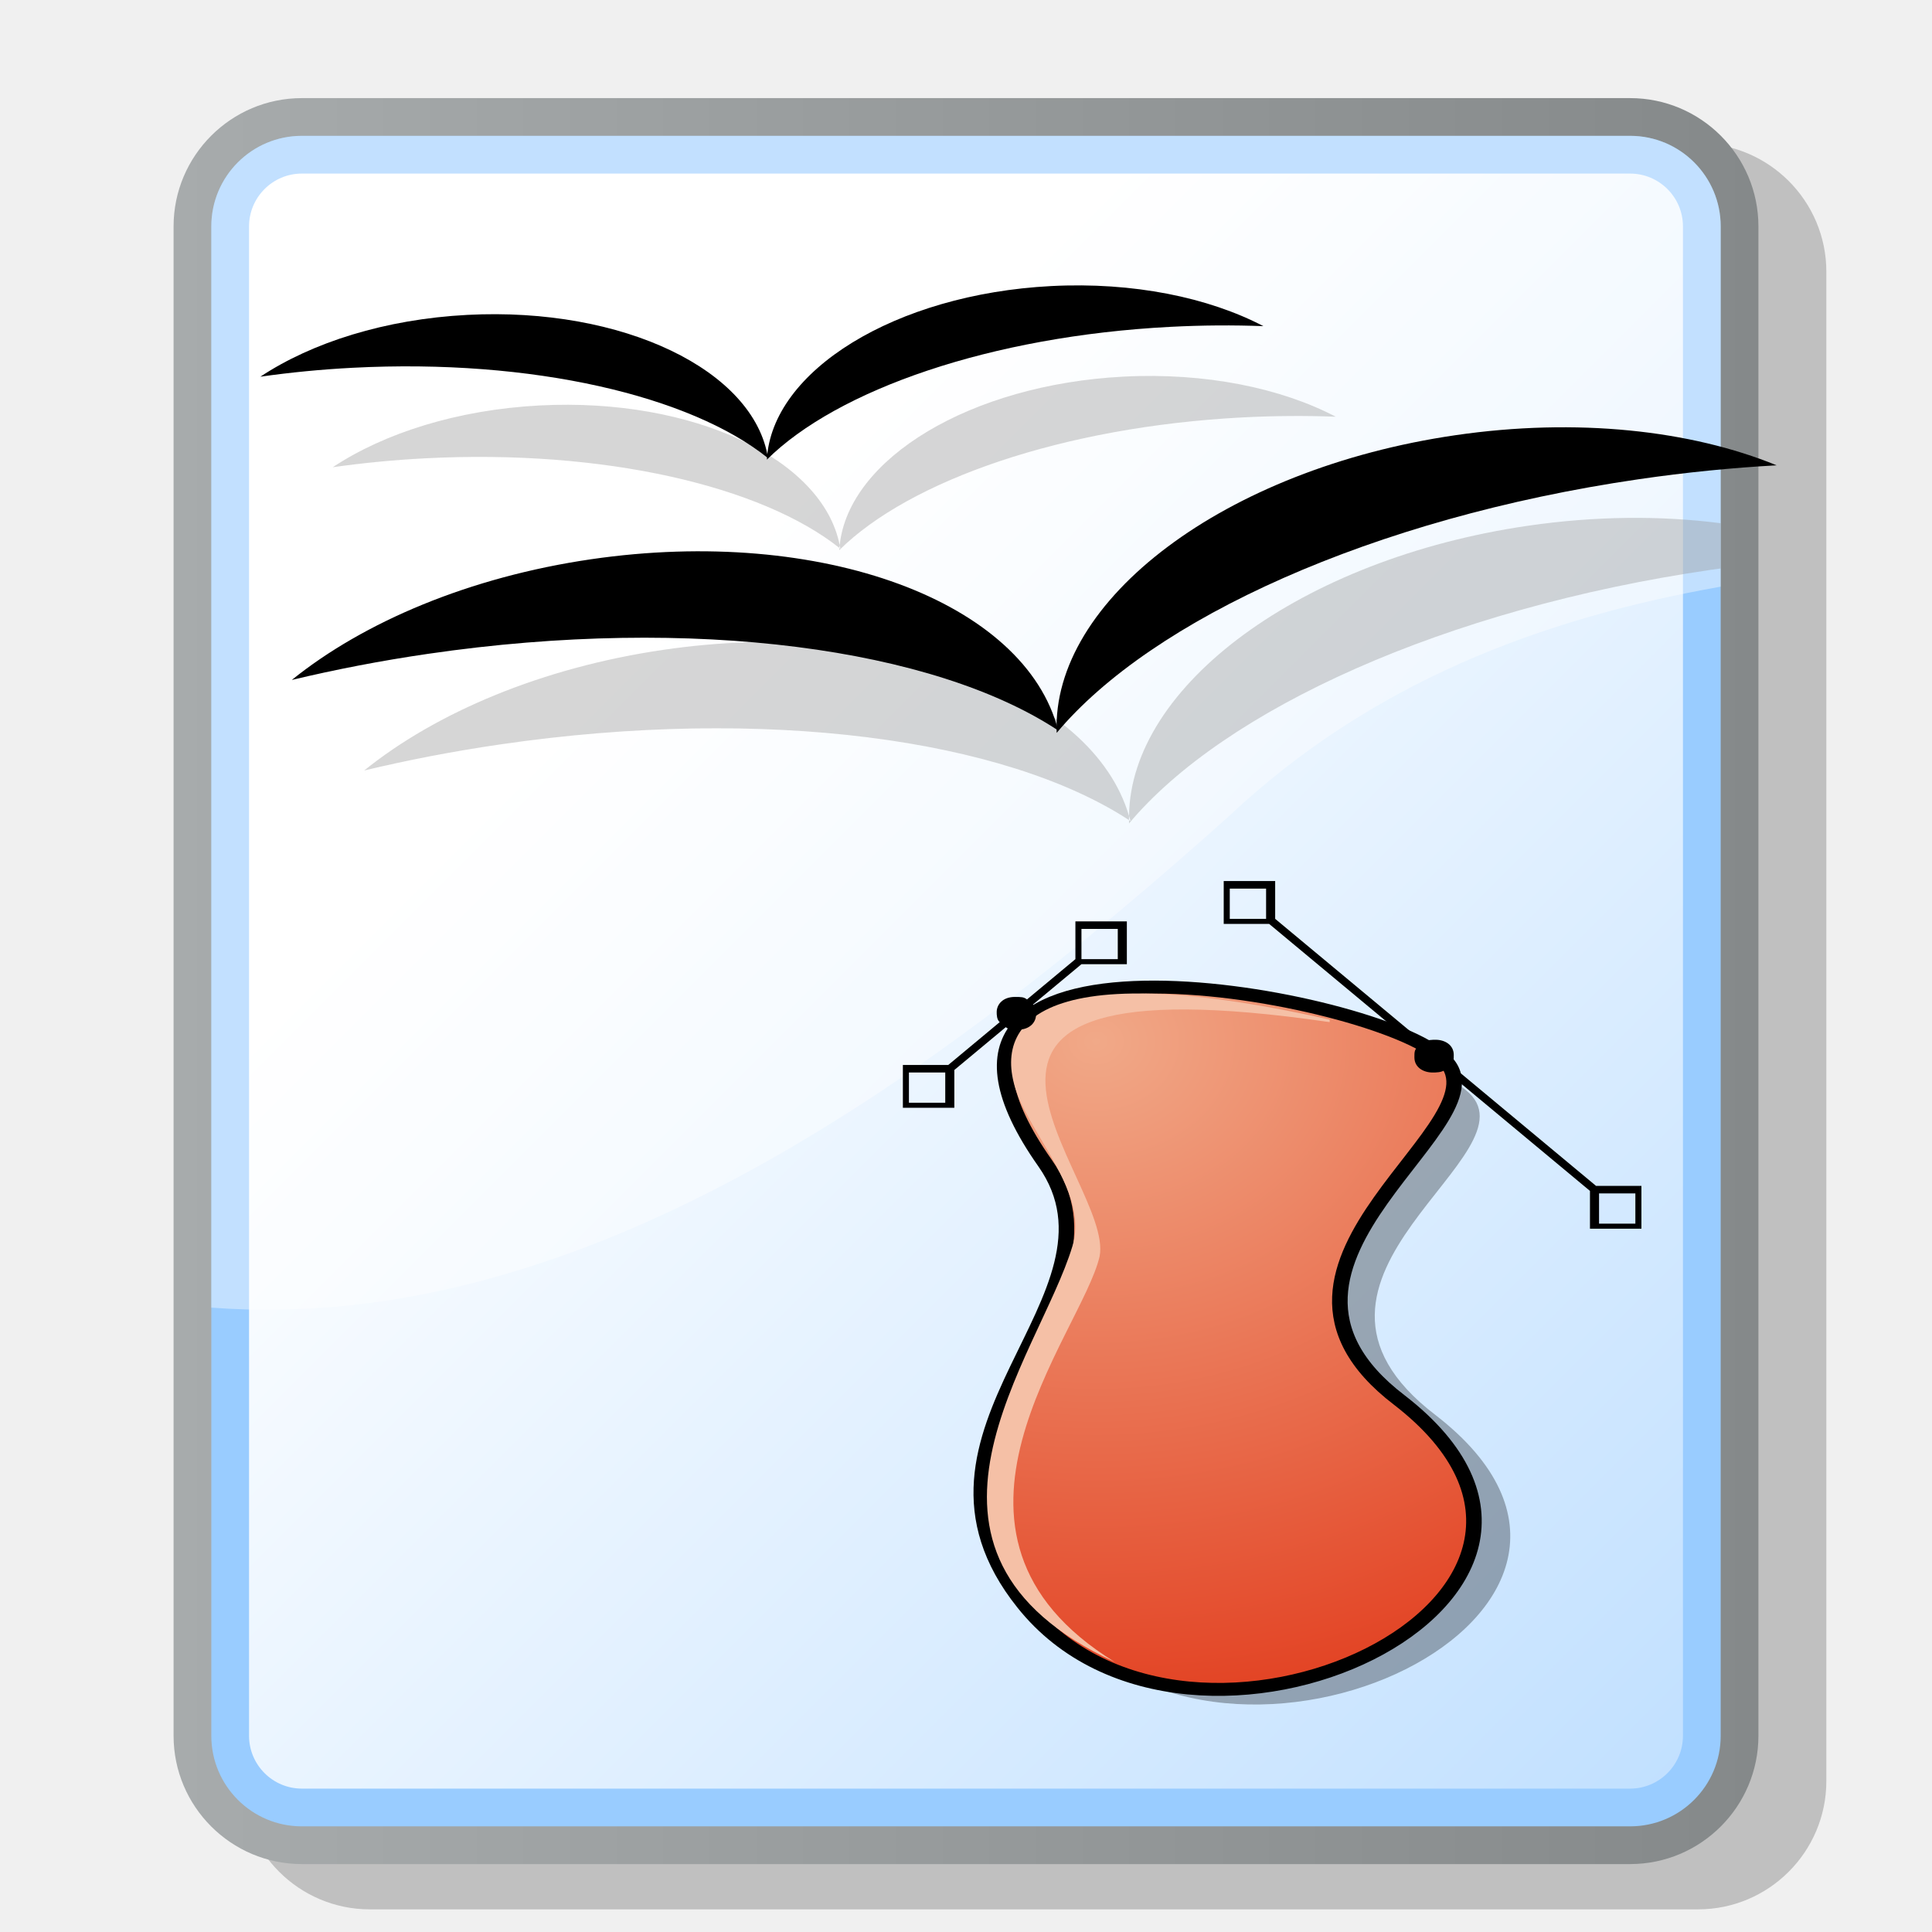
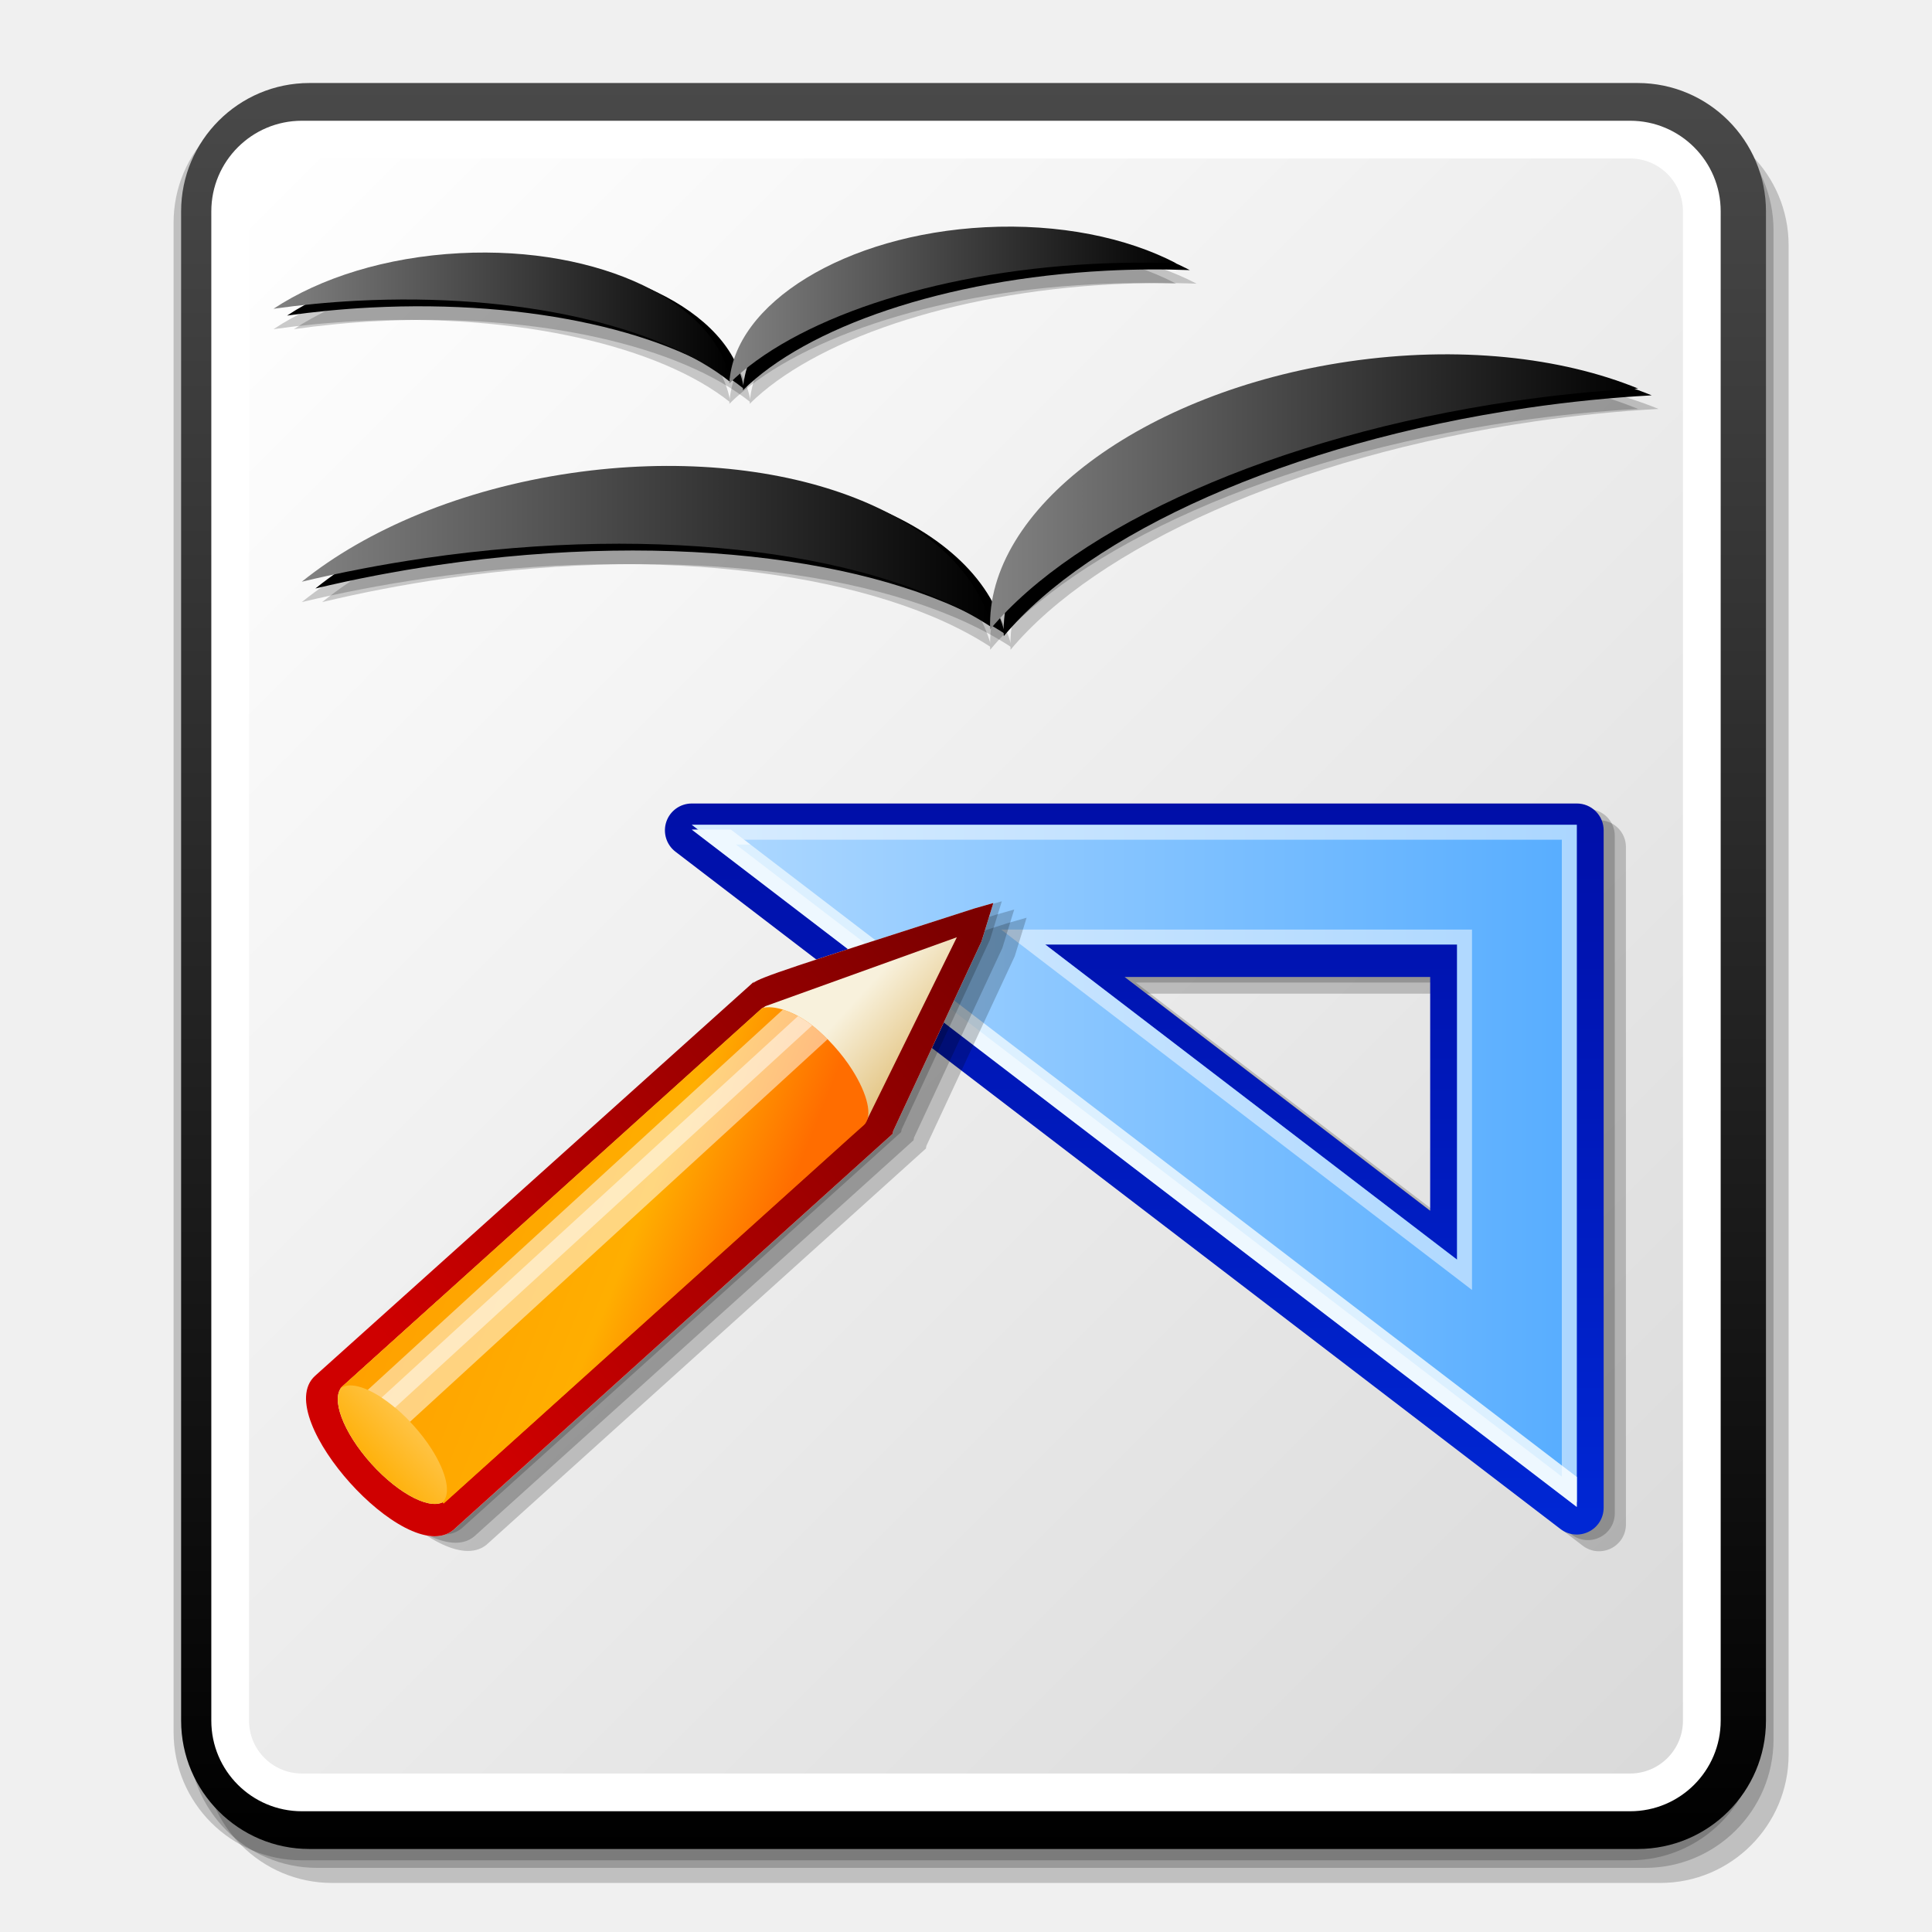
- <svg xmlns="http://www.w3.org/2000/svg" xmlns:ns1="&amp;ns_ai;" ns1:viewOrigin="178 524" ns1:rulerOrigin="-178 -268" ns1:pageBounds="178 524 434 268" width="48pt" height="48pt" viewBox="0 0 256 256" style="overflow:visible;enable-background:new 0 0 256 256" xml:space="preserve" id="svg153">
-   <defs id="defs184" />
-   <g id="Layer_3" ns1:layer="yes" ns1:dimmedPercent="50" ns1:rgbTrio="#4F00FFFF4F00" style="stroke:#000000;">
-     <path ns1:knockout="Off" style="opacity:0.2;stroke:none;" d="M49,19c-9.374,0-17,7.626-17,17v200c0,9.374,7.626,17,17,17h176c9.374,0,17-7.626,17-17    V36c0-9.374-7.626-17-17-17H49z" id="path156" />
-     <linearGradient id="XMLID_1_" gradientUnits="userSpaceOnUse" x1="23" y1="130" x2="233" y2="130">
-       <stop offset="0" style="stop-color:#A7ABAC" id="stop158" />
-       <stop offset="1" style="stop-color:#85898A" id="stop159" />
+ <svg xmlns="http://www.w3.org/2000/svg" width="48pt" height="48pt" viewBox="0 0 256 256" overflow="visible" enable-background="new 0 0 256 256" xml:space="preserve" id="svg741">
+   <defs id="defs867" />
+   <g id="Layer_1">
+     <path opacity="0.2" d="M44,15.5c-9.374,0-17,7.626-17,17v200c0,9.374,7.626,17,17,17h176c9.375,0,17-7.626,17-17v-200     c0-9.374-7.625-17-17-17H44z" id="path744" />
+     <path opacity="0.2" d="M42,13.5c-9.374,0-17,7.626-17,17v200c0,9.374,7.626,17,17,17h176c9.375,0,17-7.626,17-17v-200     c0-9.374-7.625-17-17-17H42z" id="path745" />
+     <path opacity="0.2" d="M40,12.5c-9.374,0-17,7.626-17,17v200c0,9.374,7.626,17,17,17h176c9.375,0,17-7.626,17-17v-200     c0-9.374-7.625-17-17-17H40z" id="path746" />
+     <linearGradient id="XMLID_13_" gradientUnits="userSpaceOnUse" x1="129" y1="11" x2="129" y2="245">
+       <stop offset="0" style="stop-color:#494949" id="stop748" />
+       <stop offset="1" style="stop-color:#000000" id="stop749" />
    </linearGradient>
-     <path ns1:knockout="Off" style="fill:url(#XMLID_1_);stroke:none;" d="M40,13c-9.374,0-17,7.626-17,17v200c0,9.374,7.626,17,17,17h176c9.374,0,17-7.626,17-17    V30c0-9.374-7.626-17-17-17H40z" id="path163" />
-     <path ns1:knockout="Off" style="fill:#99CCFF;stroke:none;" d="M28,230c0,6.627,5.373,12,12,12h176c6.627,0,12-5.373,12-12V30c0-6.627-5.373-12-12-12H40    c-6.627,0-12,5.373-12,12V230z" id="path164" />
-     <linearGradient id="XMLID_2_" gradientUnits="userSpaceOnUse" x1="84.503" y1="86.503" x2="321.502" y2="323.502">
-       <stop offset="0" style="stop-color:#FFFFFF" id="stop166" />
-       <stop offset="1" style="stop-color:#99CCFF" id="stop167" />
+     <path fill="url(#XMLID_13_)" d="M41,11c-9.374,0-17,7.626-17,17v200c0,9.374,7.626,17,17,17h176c9.375,0,17-7.626,17-17V28     c0-9.374-7.625-17-17-17H41z" id="path753" />
+     <path fill="#FFFFFF" d="M28,228c0,6.627,5.373,12,12,12h176c6.627,0,12-5.373,12-12V28c0-6.627-5.373-12-12-12H40     c-6.627,0-12,5.373-12,12V228z" id="path754" />
+     <linearGradient id="XMLID_14_" gradientUnits="userSpaceOnUse" x1="29.053" y1="29.053" x2="226.947" y2="226.947">
+       <stop offset="0" style="stop-color:#FFFFFF" id="stop756" />
+       <stop offset="1" style="stop-color:#DADADA" id="stop757" />
    </linearGradient>
-     <path ns1:knockout="Off" style="fill:url(#XMLID_2_);stroke:none;" d="M40,23c-3.859,0-7,3.14-7,7v200c0,3.859,3.141,7,7,7h176c3.859,0,7-3.141,7-7V30    c0-3.86-3.141-7-7-7H40z" id="path171" />
-     <path ns1:knockout="Off" style="opacity:0.4;fill:#FFFFFF;stroke:none;" d="M163,108c18.593-17.431,40.938-26.006,65-30.265V30c0-6.627-5.373-12-12-12H40    c-6.627,0-12,5.373-12,12v143.268C77.582,177.009,124.478,142.51,163,108z" id="path172" />
-     <path ns1:knockout="Off" style="opacity:0.4;fill:#999999;stroke:none;" d="M111.228,72.608c0.009-0.122,0.022-0.243,0.035-0.364    c-2.228-11.406-19.381-19.576-39.741-18.521c-10.893,0.564-20.601,3.661-27.436,8.19c3.945-0.563,8.041-0.965,12.246-1.183    C80.08,59.501,100.927,64.422,111.228,72.608z M111.228,72.608c-0.008,0.099-0.023,0.196-0.028,0.295    c9.35-9.263,29.647-16.361,53.49-17.596c4.207-0.218,8.321-0.243,12.304-0.09c-7.267-3.799-17.243-5.875-28.136-5.311    c-20.248,1.049-36.399,10.845-37.595,22.338c0.03,0.154,0.069,0.307,0.093,0.462C111.314,72.674,111.269,72.642,111.228,72.608z     M87.92,86.102c-16.121,2.354-30.131,8.308-39.667,15.994c5.79-1.386,11.825-2.552,18.051-3.46    c35.148-5.131,66.839-0.713,83.298,10.031c-0.003-0.183-0.001-0.366,0.001-0.549C144.701,91.466,118.054,81.702,87.92,86.102z     M228,75.329v-6c-7.895-1.02-16.583-0.972-25.585,0.342c-29.968,4.375-52.628,21.189-52.813,38.448    c0.066,0.227,0.146,0.449,0.204,0.678c-0.066-0.044-0.138-0.085-0.205-0.129c0.003,0.148-0.007,0.296-0.001,0.444    c12.618-15.075,41.822-28.456,77.113-33.608C227.145,75.439,227.57,75.389,228,75.329z" id="path173" />
-     <g id="g174">
-       <g id="g175">
-         <path ns1:knockout="Off" style="stroke:none;" d="M56.718,86.636c-6.226,0.908-12.261,2.074-18.051,3.46      c9.536-7.687,23.546-13.641,39.667-15.994c30.544-4.459,57.521,5.627,61.887,22.694C123.819,85.957,92.009,81.483,56.718,86.636      z" id="path176" />
-         <path ns1:knockout="Off" style="stroke:none;" d="M217.128,63.502c6.226-0.909,12.343-1.518,18.286-1.845      c-11.335-4.64-26.462-6.341-42.585-3.987c-30.542,4.459-53.511,21.838-52.814,39.44      C152.633,82.035,181.837,68.654,217.128,63.502z" id="path177" />
+     <path fill="url(#XMLID_14_)" d="M40,21c-3.86,0-7,3.14-7,7v200c0,3.859,3.14,7,7,7h176c3.859,0,7-3.141,7-7V28     c0-3.86-3.141-7-7-7H40z" id="path761" />
+     <g id="g762">
+       <g opacity="0.2" id="g763">
+         <path d="M58.935,76.667c-5.603,0.817-11.035,1.867-16.246,3.114c8.583-6.918,21.191-12.276,35.7-14.395       c27.49-4.013,51.769,5.064,55.698,20.425C119.326,76.056,90.697,72.03,58.935,76.667z" id="path764" />
+         <path d="M203.304,55.846c5.604-0.818,11.108-1.366,16.458-1.66c-10.202-4.176-23.816-5.707-38.327-3.588       c-27.487,4.013-48.159,19.654-47.532,35.496C145.258,72.526,171.542,60.483,203.304,55.846z" id="path765" />
+         <path d="M49.96,42.553c-3.784,0.196-7.471,0.558-11.021,1.064c6.152-4.076,14.889-6.862,24.692-7.371       c18.571-0.963,34.189,6.601,35.851,17.084C90.251,45.91,71.419,41.441,49.96,42.553z" id="path766" />
+         <path d="M147.481,37.67c3.787-0.196,7.489-0.218,11.074-0.081c-6.54-3.419-15.52-5.288-25.322-4.78       c-18.572,0.962-33.323,10.099-33.893,20.698C107.755,45.171,126.023,38.782,147.481,37.67z" id="path767" />
      </g>
-       <g id="g178">
-         <path ns1:knockout="Off" style="stroke:none;" d="M46.746,48.731c-4.205,0.218-8.301,0.62-12.246,1.183      c6.835-4.529,16.543-7.625,27.436-8.19c20.635-1.069,37.988,7.334,39.834,18.983C91.514,52.461,70.59,47.496,46.746,48.731z" id="path179" />
-         <path ns1:knockout="Off" style="stroke:none;" d="M155.104,43.307c4.207-0.218,8.321-0.243,12.304-0.09      c-7.267-3.799-17.243-5.875-28.136-5.311c-20.635,1.069-37.025,11.221-37.658,22.997      C110.963,51.641,131.261,44.542,155.104,43.307z" id="path180" />
+       <g opacity="0.2" id="g768">
+         <path d="M56.235,76.667c-5.603,0.817-11.035,1.867-16.246,3.114c8.583-6.918,21.191-12.276,35.701-14.395       c27.489-4.013,51.769,5.064,55.698,20.425C116.626,76.056,87.997,72.03,56.235,76.667z" id="path769" />
+         <path d="M200.604,55.846c5.604-0.818,11.108-1.366,16.458-1.66c-10.201-4.176-23.815-5.707-38.326-3.588       c-27.488,4.013-48.16,19.654-47.533,35.496C142.559,72.526,168.842,60.483,200.604,55.846z" id="path770" />
+         <path d="M47.26,42.553c-3.785,0.196-7.471,0.558-11.021,1.064c6.151-4.076,14.889-6.862,24.692-7.371       c18.571-0.963,34.189,6.601,35.851,17.084C87.551,45.91,68.72,41.441,47.26,42.553z" id="path771" />
+         <path d="M144.782,37.67c3.786-0.196,7.489-0.218,11.073-0.081c-6.54-3.419-15.52-5.288-25.322-4.78       c-18.571,0.962-33.323,10.099-33.893,20.698C105.055,45.171,123.323,38.782,144.782,37.67z" id="path772" />
      </g>
+       <path d="M58.035,74.867C52.432,75.684,47,76.733,41.789,77.981c8.583-6.918,21.191-12.277,35.7-14.395      c27.49-4.013,51.77,5.064,55.698,20.425C118.426,74.256,89.796,70.229,58.035,74.867z" id="path773" />
+       <path d="M202.404,54.046c5.603-0.818,11.108-1.366,16.457-1.66c-10.201-4.176-23.815-5.707-38.326-3.589      c-27.488,4.013-48.16,19.654-47.533,35.497C144.358,70.726,170.642,58.684,202.404,54.046z" id="path774" />
+       <path d="M49.06,40.753c-3.785,0.196-7.471,0.558-11.021,1.064c6.151-4.077,14.889-6.863,24.692-7.371      c18.571-0.963,34.189,6.601,35.851,17.084C89.351,44.109,70.52,39.641,49.06,40.753z" id="path775" />
+       <path d="M146.582,35.871c3.786-0.196,7.489-0.218,11.073-0.081c-6.54-3.419-15.519-5.287-25.322-4.779      C113.762,31.972,99.01,41.109,98.44,51.708C106.855,43.371,125.124,36.982,146.582,35.871z" id="path776" />
+       <linearGradient id="XMLID_15_" gradientUnits="userSpaceOnUse" x1="39.989" y1="72.424" x2="131.388" y2="72.424">
+         <stop offset="0" style="stop-color:#828282" id="stop778" />
+         <stop offset="1" style="stop-color:#000000" id="stop779" />
+       </linearGradient>
+       <path fill="url(#XMLID_15_)" d="M56.235,73.967c-5.603,0.817-11.035,1.867-16.246,3.114      c8.583-6.917,21.191-12.276,35.701-14.395c27.489-4.013,51.769,5.064,55.698,20.425C116.626,73.356,87.997,69.33,56.235,73.967z      " id="path783" />
+       <linearGradient id="XMLID_16_" gradientUnits="userSpaceOnUse" x1="131.189" y1="65.172" x2="217.061" y2="65.172">
+         <stop offset="0" style="stop-color:#828282" id="stop785" />
+         <stop offset="1" style="stop-color:#000000" id="stop786" />
+       </linearGradient>
+       <path fill="url(#XMLID_16_)" d="M200.604,53.146c5.604-0.818,11.108-1.366,16.458-1.66c-10.201-4.176-23.815-5.707-38.326-3.589      c-27.488,4.013-48.16,19.654-47.533,35.497C142.559,69.826,168.842,57.784,200.604,53.146z" id="path790" />
+       <linearGradient id="XMLID_17_" gradientUnits="userSpaceOnUse" x1="36.239" y1="42.048" x2="96.781" y2="42.048">
+         <stop offset="0" style="stop-color:#828282" id="stop792" />
+         <stop offset="1" style="stop-color:#000000" id="stop793" />
+       </linearGradient>
+       <path fill="url(#XMLID_17_)" d="M47.26,39.853c-3.785,0.196-7.471,0.558-11.021,1.064c6.151-4.077,14.889-6.863,24.692-7.371      c18.571-0.963,34.189,6.601,35.851,17.084C87.551,43.209,68.72,38.741,47.26,39.853z" id="path797" />
+       <linearGradient id="XMLID_18_" gradientUnits="userSpaceOnUse" x1="96.641" y1="40.418" x2="155.856" y2="40.418">
+         <stop offset="0" style="stop-color:#828282" id="stop799" />
+         <stop offset="1" style="stop-color:#000000" id="stop800" />
+       </linearGradient>
+       <path fill="url(#XMLID_18_)" d="M144.782,34.971c3.786-0.196,7.489-0.218,11.073-0.081c-6.54-3.419-15.52-5.288-25.322-4.779      c-18.571,0.961-33.323,10.099-33.893,20.697C105.055,42.471,123.323,36.083,144.782,34.971z" id="path804" />
    </g>
-   </g>
-   <g id="Layer_2" ns1:layer="yes" ns1:editable="no" ns1:dimmedPercent="50" ns1:rgbTrio="#FFFF4F004F00" style="stroke:#000000;">
-     <path ns1:knockout="Off" style="fill:none;stroke:none;" d="M256,256H0V0h256V256z" id="path182" />
-   </g>
-   <g id="Layer_x0020_4" style="font-size:12;stroke:#000000;overflow:visible;enable-background:new 0 0 204.755 242.183;" transform="matrix(4.01071,0,0,3.33796,57.8703,74.3525)">
-     <path style="opacity:0.3;stroke:none;" d="M34,21c-2.5-2.5-18.8-6.9-12.7,3.5c3.1,5.3-5.3,10.6-0.7,17.5c5.5,8.3,20.8-0.3,12.4-8.1C27,28.4,36.6,23.5,34,21z" id="path3097" />
-     <radialGradient id="aigrd5" cx="21.781" cy="19.068" r="29.414" fx="21.781" fy="19.068" gradientUnits="userSpaceOnUse">
-       <stop offset="0" style="stop-color:#F1A988" id="stop3099" />
-       <stop offset="1" style="stop-color:#E13718" id="stop3100" />
-     </radialGradient>
-     <path style="fill:url(#aigrd5);stroke-width:0.514;" d="M33.1,19.6c-2.5-2.5-19.1-6.1-13,4.3c3.1,5.3-5.3,10.6-0.7,17.5c5.5,8.3,20.8-0.3,12.4-8.1c-6-5.5,3.9-11.1,1.4-13.6z" id="path3101" />
-     <path style="stroke:none;" d="M39.7,24.8h-1.4L33.5,20c0.1-0.1,0.1-0.2,0.1-0.4c0-0.4-0.3-0.6-0.6-0.6c-0.1,0-0.3,0-0.4,0.1l-4.9-4.9v-1.5h-0.1H26v1.7h1.5l4.9,4.9c-0.1,0.1-0.1,0.2-0.1,0.4c0,0.4,0.3,0.6,0.6,0.6c0.1,0,0.3,0,0.4-0.1l4.8,4.8v1.5h1.7v-1.7h-0.1z     M27.4,14.2c-0.2,0-1,0-1.2,0c0-0.2,0-1,0-1.2c0.2,0,1,0,1.2,0c0,0.2,0,1,0,1.2z M39.6,26.3c-0.2,0-1,0-1.2,0c0-0.2,0-1,0-1.2c0.2,0,1,0,1.2,0c0,0.2,0,1,0,1.2z" id="path3102" />
-     <path style="fill:#F5C0A6;stroke:none;" d="M29.5,18.2c-10-2.7-11.3,0.4-10.2,3.3c0.7,1.8,2.2,3.8,1.7,5.7c-1.1,4.4-6.5,12.1,1.4,16.5c-6.9-5.1-1.1-13-0.5-16.1c0.5-3.1-7.8-12,7.6-9.3z" id="path3103" />
-     <path style="stroke:none;" d="M22.8,16v-1.7h-0.1h-1.6v1.5l-1.6,1.6c-0.1-0.1-0.2-0.1-0.4-0.1c-0.4,0-0.6,0.3-0.6,0.6c0,0.1,0,0.3,0.1,0.4L16.9,20h-1.5v1.7h1.7v-1.5l1.7-1.7c0.1,0.1,0.2,0.1,0.4,0.1c0.4,0,0.6-0.3,0.6-0.6c0-0.1,0-0.3-0.1-0.4l1.6-1.6h1.5z M21.3,14.6    c0.2,0,1,0,1.2,0c0,0.2,0,1,0,1.2c-0.2,0-1,0-1.2,0c0-0.2,0-1,0-1.2z M15.6,21.5c0-0.2,0-1,0-1.2c0.2,0,0.9,0,1.2,0l0,0c0,0.2,0,1,0,1.2c-0.2,0-1,0-1.2,0z" id="path3104" />
+     <g id="g805">
+       <g opacity="0.2" id="g806">
+         <path d="M94.62,108.682c-1.525-0.002-2.88,0.965-3.374,2.412c-0.49,1.455-0.003,3.049,1.207,3.974l117.265,89.745       c1.084,0.829,2.517,0.968,3.743,0.364c1.22-0.6,1.983-1.819,1.983-3.19v-89.746c0-0.954-0.371-1.849-1.043-2.521       c-0.675-0.669-1.569-1.04-2.519-1.038l0,0H94.62 M192.459,131.668c0,2.436-0.003,26.271-0.003,30.987       c0,0-34.28-26.236-40.488-30.987C159.232,131.668,189.816,131.668,192.459,131.668z" id="path807" />
+       </g>
+       <g opacity="0.2" id="g808">
+         <path d="M93.144,107.207c-1.524-0.003-2.879,0.964-3.374,2.41c-0.488,1.456-0.003,3.05,1.207,3.975l117.266,89.745       c1.084,0.83,2.517,0.968,3.743,0.365c1.22-0.6,1.983-1.819,1.983-3.19v-89.746c0-0.954-0.371-1.849-1.043-2.521       c-0.675-0.67-1.569-1.041-2.52-1.038l0,0H93.144 M190.982,130.192c0,2.436-0.002,26.271-0.002,30.986       c0,0-34.28-26.236-40.488-30.986C157.757,130.192,188.34,130.192,190.982,130.192z" id="path809" />
+       </g>
+       <linearGradient id="XMLID_19_" gradientUnits="userSpaceOnUse" x1="150.3" y1="47.244" x2="150.3" y2="257.164">
+         <stop offset="0" style="stop-color:#00008D" id="stop811" />
+         <stop offset="1" style="stop-color:#0035ED" id="stop812" />
+       </linearGradient>
+       <path fill="url(#XMLID_19_)" d="M91.667,106.468c-1.525-0.003-2.88,0.965-3.374,2.411c-0.489,1.455-0.002,3.049,1.207,3.974      l117.266,89.745c1.083,0.83,2.516,0.967,3.742,0.365c1.221-0.6,1.984-1.82,1.984-3.191v-89.746c0-0.954-0.371-1.848-1.044-2.521      c-0.674-0.669-1.569-1.041-2.518-1.038l0,0H91.667 M189.507,129.454c0,2.436-0.003,26.271-0.003,30.987      c0,0-34.28-26.237-40.487-30.987C156.281,129.454,186.864,129.454,189.507,129.454z" id="path816" />
+       <linearGradient id="XMLID_20_" gradientUnits="userSpaceOnUse" x1="-944.301" y1="1394.809" x2="-827.037" y2="1394.809" gradientTransform="matrix(-1 0 0 -1 -735.3691 1548.971)">
+         <stop offset="0" style="stop-color:#57ADFF" id="stop818" />
+         <stop offset="1" style="stop-color:#B0D9FF" id="stop819" />
+       </linearGradient>
+       <path fill="url(#XMLID_20_)" d="M208.932,199.035v-89.747H91.667L208.932,199.035 M193.066,166.909      c-18.576-14.212-30.928-23.668-54.561-41.753c26.179,0,41.79-0.002,54.561,0C193.069,137.31,193.066,147.72,193.066,166.909z" id="path823" />
+       <g opacity="0.5" id="g824">
+         <path fill="#FFFFFF" d="M208.932,199.035v-89.747H91.667L208.932,199.035 M206.949,195.021       c-5.791-4.431-101.092-77.37-109.427-83.752c10.38,0.002,105.787,0.002,109.427,0.002       C206.949,114.892,206.949,187.857,206.949,195.021 M195.048,170.928v-45.773v-1.983h-62.398L195.048,170.928 M193.066,166.909       c-18.576-14.212-30.928-23.668-54.561-41.753c26.179,0,41.79-0.002,54.561,0C193.069,137.31,193.066,147.72,193.066,166.909z" id="path825" />
+       </g>
+       <polygon fill="#DCF0FF" points="91.667,109.927 208.932,199.674 208.932,195.705 96.849,109.927 " id="polygon826" />
+       <path opacity="0.5" fill="#FFFFFF" d="M208.932,199.674v-3.969l-1.982-1.516c0,0.612,0,1.134,0,1.47      c-5.791-4.431-101.092-77.37-109.427-83.752c0.468,0,1.116,0.003,1.92,0.003l-2.594-1.982h-5.181L208.932,199.674z" id="path827" />
+       <path opacity="0.2" d="M133.502,122.324c-24.024,7.723-28.375,9.122-29.303,9.882c0.05-0.08,0.119-0.192,0.119-0.192      L46.16,184.248c-3.093,2.79,0.237,9.313,4.639,14.201c4.351,4.843,10.489,8.858,13.675,6.23l58.216-52.496l0.063-0.354      l11.703-25.116l1.574-5.112L133.502,122.324z" id="path828" />
+       <path opacity="0.2" d="M131.859,121.237c-24.022,7.722-28.375,9.119-29.303,9.88c0.05-0.078,0.12-0.191,0.12-0.191      l-58.157,52.232c-3.093,2.792,0.236,9.319,4.638,14.205c4.352,4.842,10.489,8.857,13.676,6.229l58.213-52.497l0.066-0.355      l11.701-25.116l1.575-5.109L131.859,121.237z" id="path829" />
+       <path opacity="0.2" d="M130.218,120.149c-24.024,7.723-28.375,9.12-29.303,9.884c0.049-0.081,0.119-0.196,0.119-0.196      l-58.158,52.236c-3.092,2.788,0.238,9.315,4.64,14.201c4.351,4.843,10.487,8.857,13.675,6.229l58.214-52.495l0.063-0.355      l11.702-25.116l1.574-5.11L130.218,120.149z" id="path830" />
+       <path fill="#FFFFFF" d="M129.094,120.378c-24.023,7.722-28.373,9.118-29.301,9.883c0.048-0.081,0.12-0.194,0.12-0.194      l-58.159,52.232c-3.093,2.792,0.238,9.319,4.639,14.203c4.351,4.844,10.49,8.859,13.676,6.231l58.214-52.495l0.064-0.356      l11.702-25.117l1.572-5.111L129.094,120.378z" id="path831" />
+       <linearGradient id="XMLID_21_" gradientUnits="userSpaceOnUse" x1="166.353" y1="268.352" x2="247.12" y2="221.934" gradientTransform="matrix(0.98 -0.1991 0.1991 0.98 -158.2863 -44.2432)">
+         <stop offset="0" style="stop-color:#CF0000" id="stop833" />
+         <stop offset="1" style="stop-color:#7C0000" id="stop834" />
+       </linearGradient>
+       <path fill="url(#XMLID_21_)" d="M129.094,120.378c-24.023,7.722-28.373,9.118-29.301,9.883c0.048-0.081,0.12-0.194,0.12-0.194      l-58.159,52.232c-3.093,2.792,0.238,9.319,4.639,14.203c4.351,4.844,10.49,8.859,13.676,6.231l58.214-52.495l0.064-0.356      l11.702-25.117l1.572-5.111L129.094,120.378z" id="path838" />
+       <linearGradient id="XMLID_22_" gradientUnits="userSpaceOnUse" x1="-623.841" y1="954.045" x2="-609.919" y2="967.968" gradientTransform="matrix(0.0435 0.999 0.999 -0.0435 -837.4557 824.3309)">
+         <stop offset="0" style="stop-color:#F8F1DC" id="stop840" />
+         <stop offset="1" style="stop-color:#D6A84A" id="stop841" />
+       </linearGradient>
+       <path fill="url(#XMLID_22_)" d="M101.434,133.319l25.354-9.126l-11.904,24.186l-0.102-0.11c-0.053,0.166-0.12,0.329-0.21,0.466      l0.08,0.082L59.08,198.893l-0.069-0.081c-1.656,1.493-6.046-0.687-9.81-4.859c-3.758-4.177-5.466-8.765-3.813-10.258      l55.57-50.067L101.434,133.319z" id="path845" />
+       <linearGradient id="XMLID_23_" gradientUnits="userSpaceOnUse" x1="-597.542" y1="921.076" x2="-590.142" y2="912.257" gradientTransform="matrix(0.0435 0.999 0.999 -0.0435 -837.4557 824.3309)">
+         <stop offset="0" style="stop-color:#FFC957" id="stop847" />
+         <stop offset="1" style="stop-color:#FFAE00" id="stop848" />
+       </linearGradient>
+       <path fill="url(#XMLID_23_)" d="M49.201,193.952c-3.758-4.177-5.466-8.765-3.813-10.258l12.521-11.278l17.616-0.767      l0.521,11.951L59.08,198.893l-0.069-0.081C57.354,200.305,52.964,198.125,49.201,193.952z" id="path852" />
+       <linearGradient id="XMLID_24_" gradientUnits="userSpaceOnUse" x1="-640.778" y1="894.36" x2="-609.676" y2="963.412" gradientTransform="matrix(0.0435 0.999 0.999 -0.0435 -837.4557 824.3309)">
+         <stop offset="0" style="stop-color:#FF9200" id="stop854" />
+         <stop offset="0.775" style="stop-color:#FFAE00" id="stop855" />
+         <stop offset="1" style="stop-color:#FF6D00" id="stop856" />
+       </linearGradient>
+       <path fill="url(#XMLID_24_)" d="M58.64,199.077c1.179-1.153,0.516-3.986-1.458-7.078c-0.654-1.025-1.459-2.082-2.385-3.11      c-0.881-0.981-1.796-1.834-2.702-2.574c-2.917-2.38-5.746-3.386-7.038-2.312l-0.016-0.017l55.938-50.416      c1.504-0.424,4.322,0.391,6.888,2.495c0.876,0.721,1.766,1.557,2.616,2.507c0.954,1.057,1.779,2.141,2.444,3.196      c1.998,3.152,2.793,6.187,1.53,7.325c-0.292,0.262-1.553,1.396-1.6,1.426l-54.071,48.715L58.64,199.077z" id="path862" />
+       <path opacity="0.5" fill="#FFFFFF" d="M107.612,135.878l-55.276,50.64c-0.08-0.065-0.161-0.141-0.243-0.203      c-1.165-0.949-2.321-1.675-3.363-2.145l54.999-50.385C104.944,134.152,106.301,134.849,107.612,135.878z" id="path863" />
+       <path opacity="0.5" fill="#FFFFFF" d="M52.094,186.314c-0.516-0.422-1.029-0.791-1.529-1.127l55.178-50.549      c0.707,0.384,1.427,0.853,2.123,1.427c0.596,0.495,1.2,1.042,1.793,1.64l-55.327,50.686      C53.595,187.617,52.842,186.922,52.094,186.314z" id="path864" />
+     </g>
+     <rect id="_x3C_Slice_x3E_" fill="none" width="256" height="256" />
  </g>
</svg>
